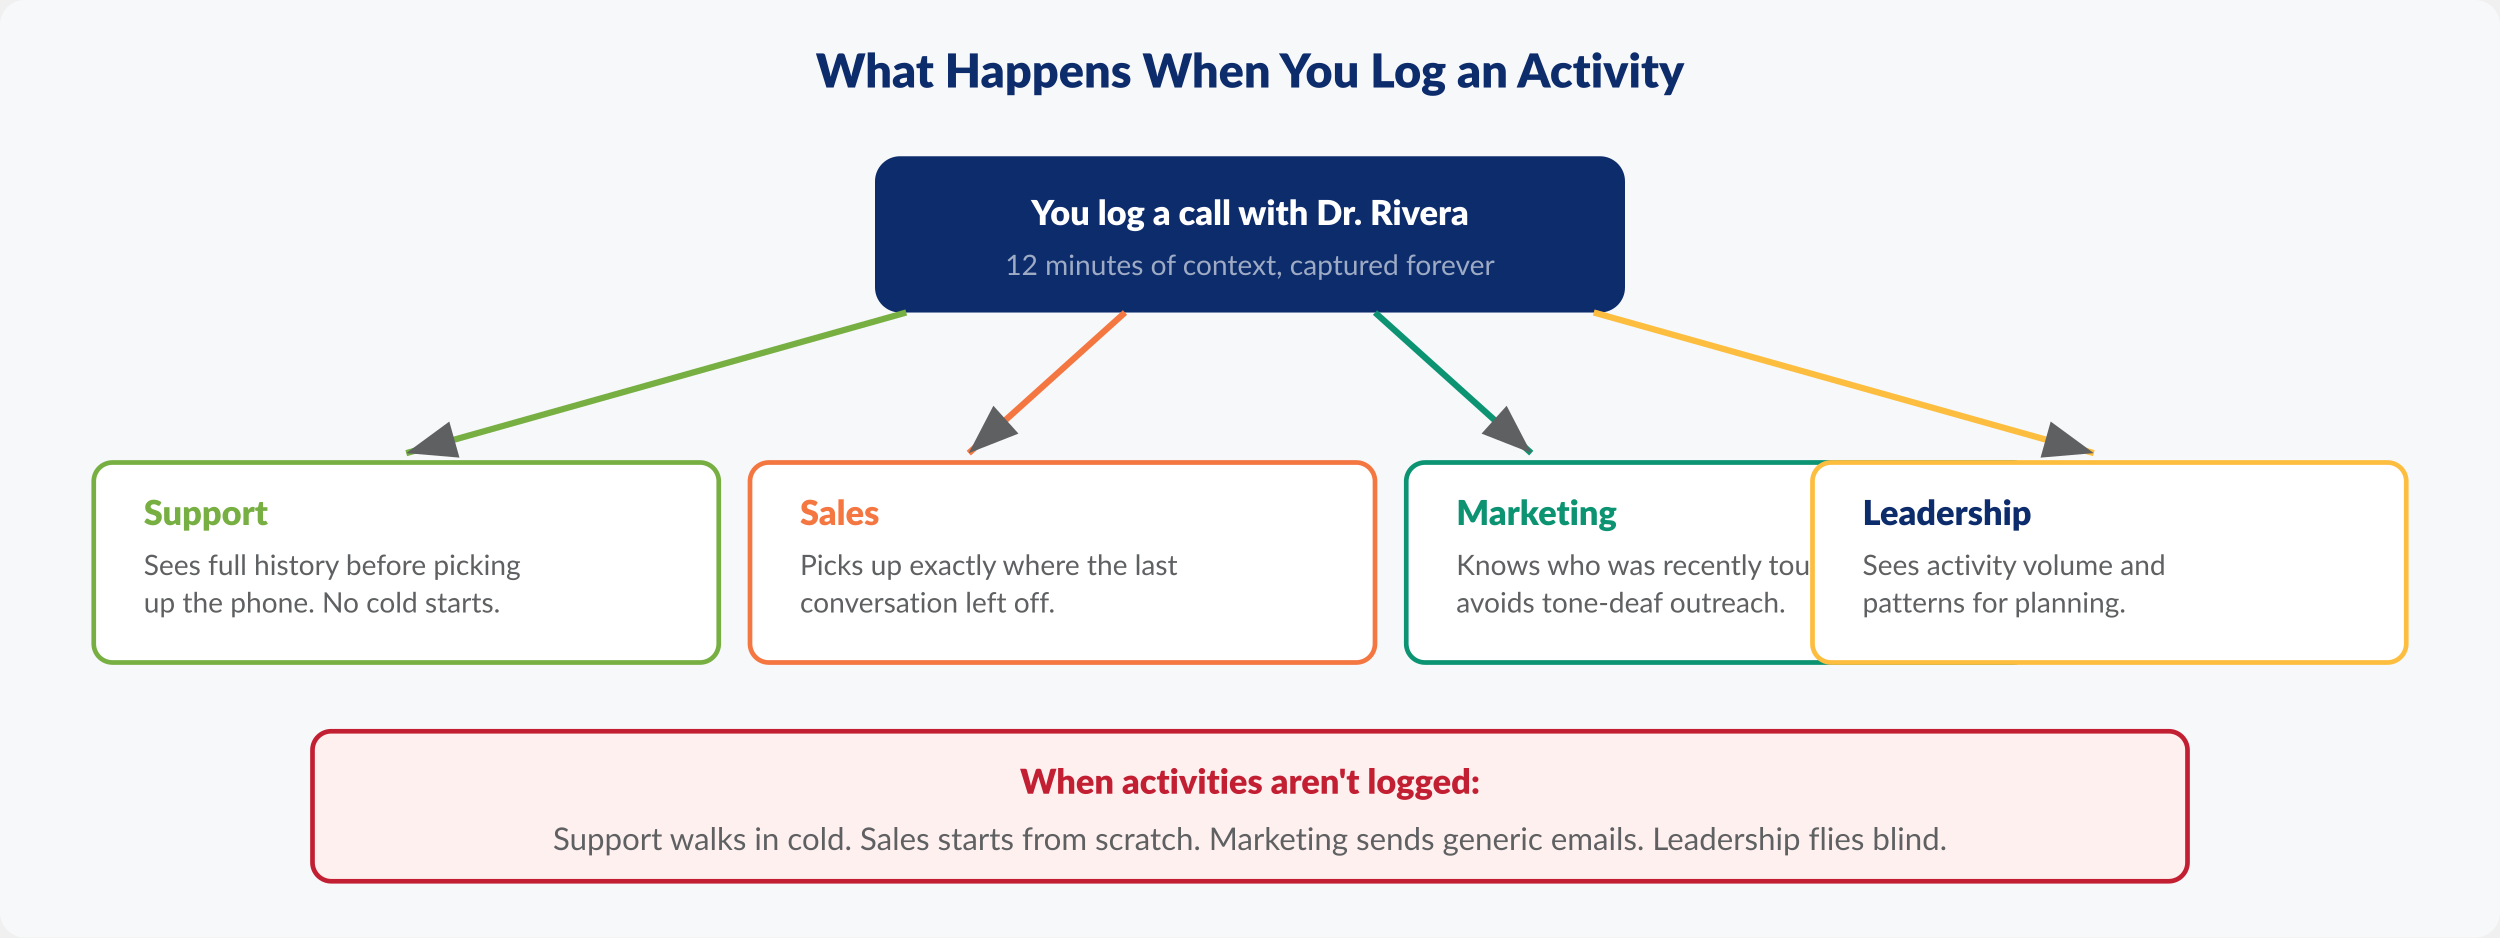
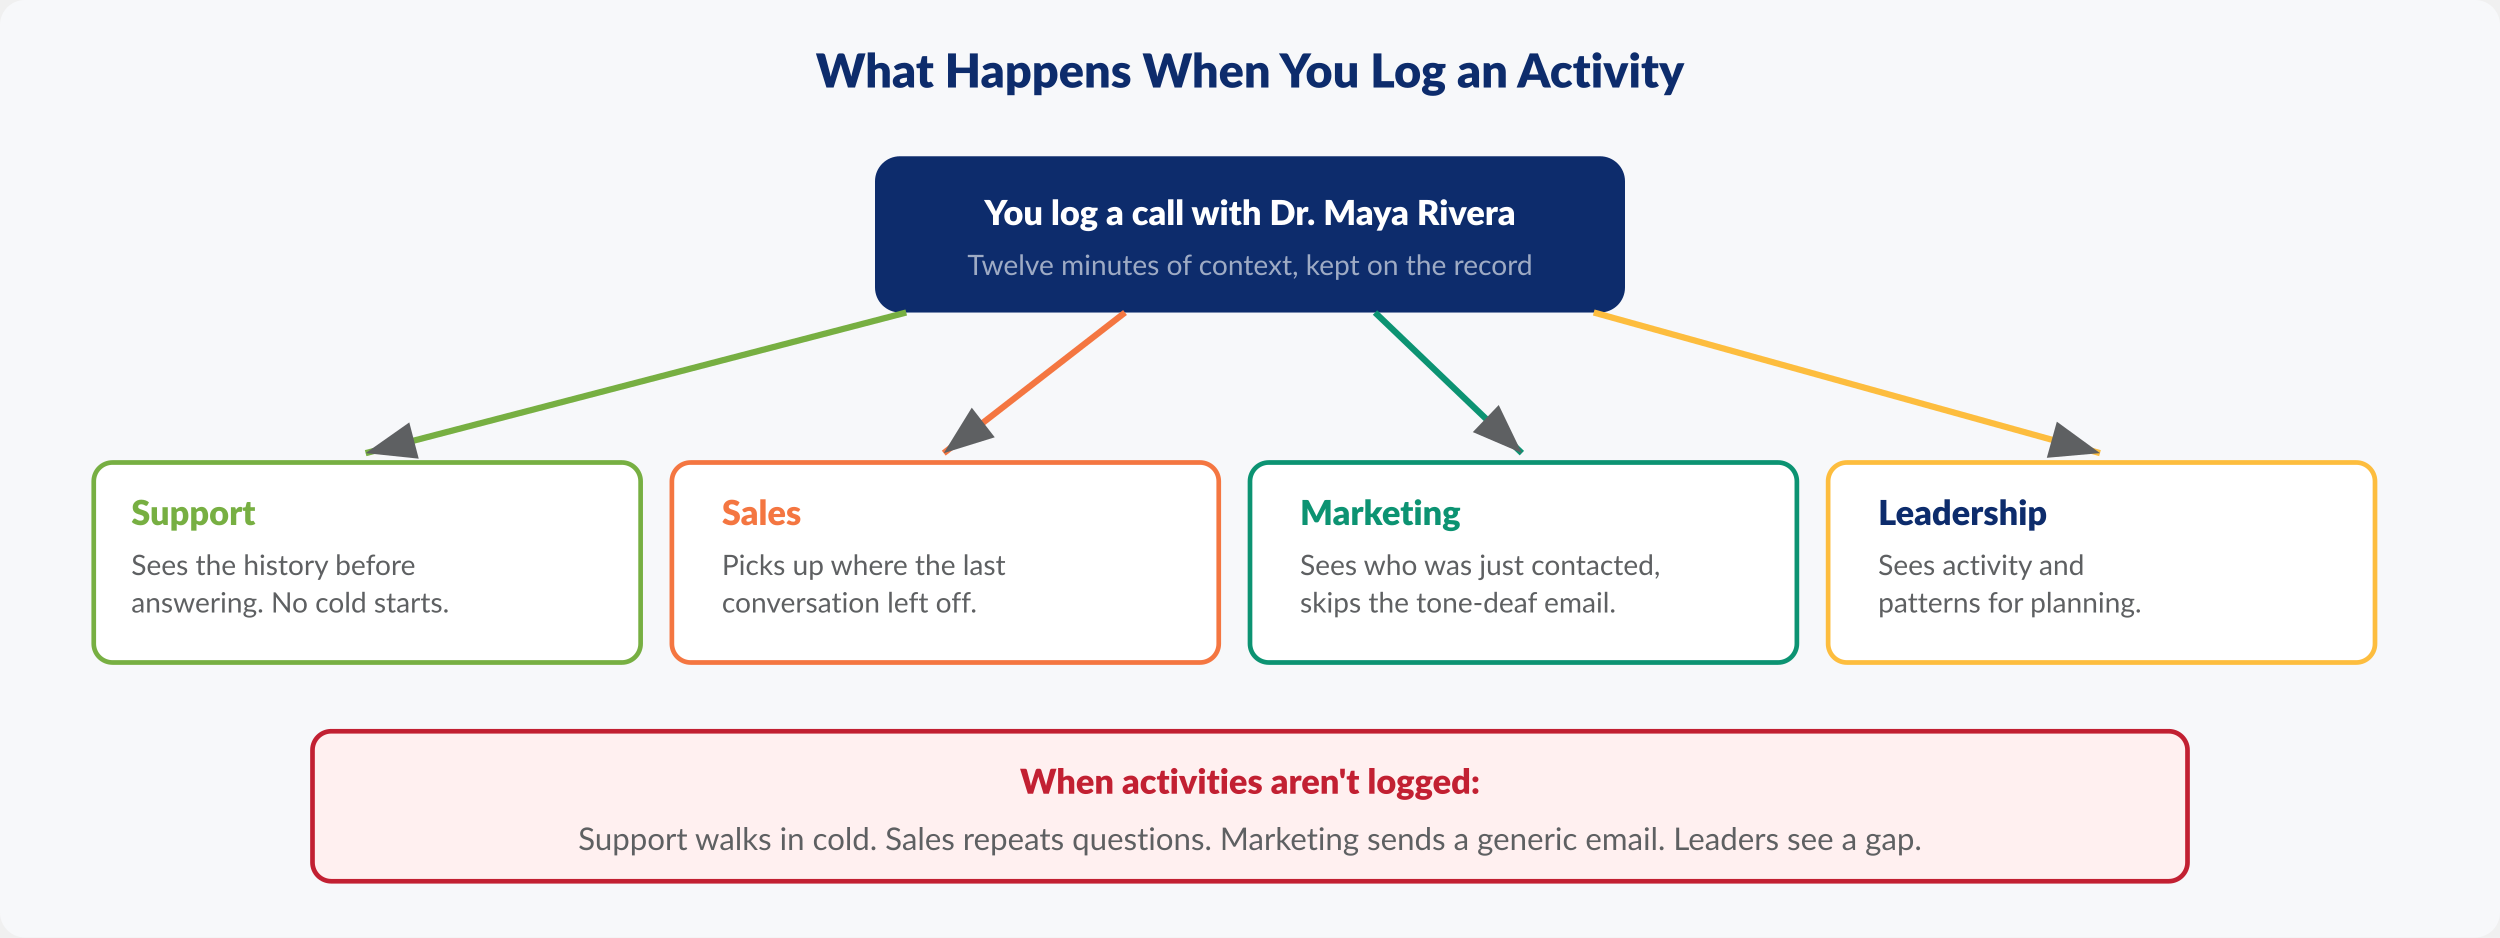
<svg xmlns="http://www.w3.org/2000/svg" viewBox="0 0 800 300" font-family="Lato, -apple-system, sans-serif">
  <rect width="800" height="300" fill="#F7F8FA" rx="8" />
  <text x="400" y="28" fill="#0D2C6C" font-size="15" font-weight="900" text-anchor="middle">What Happens When You Log an Activity</text>
  <rect x="280" y="50" width="240" height="50" fill="#0D2C6C" rx="8" />
-   <text x="400" y="72" fill="#fff" font-size="11" font-weight="900" text-anchor="middle">You log a call with Dr. Rivera</text>
-   <text x="400" y="88" fill="rgba(255,255,255,0.6)" font-size="9" text-anchor="middle">12 minutes of context, captured forever</text>
-   <line x1="290" y1="100" x2="130" y2="145" stroke="#77AF42" stroke-width="2" marker-end="url(#batchArr)" />
-   <line x1="360" y1="100" x2="310" y2="145" stroke="#F47641" stroke-width="2" marker-end="url(#batchArr)" />
-   <line x1="440" y1="100" x2="490" y2="145" stroke="#0C9372" stroke-width="2" marker-end="url(#batchArr)" />
-   <line x1="510" y1="100" x2="670" y2="145" stroke="#FDBD3E" stroke-width="2" marker-end="url(#batchArr)" />
-   <rect x="30" y="148" width="200" height="64" rx="6" fill="#fff" stroke="#77AF42" stroke-width="1.5" />
-   <text x="46" y="168" fill="#77AF42" font-size="11" font-weight="900">Support</text>
-   <text x="46" y="184" fill="#5E6062" font-size="9">Sees full history before picking</text>
-   <text x="46" y="196" fill="#5E6062" font-size="9">up the phone. No cold starts.</text>
-   <rect x="240" y="148" width="200" height="64" rx="6" fill="#fff" stroke="#F47641" stroke-width="1.5" />
-   <text x="256" y="168" fill="#F47641" font-size="11" font-weight="900">Sales</text>
-   <text x="256" y="184" fill="#5E6062" font-size="9">Picks up exactly where the last</text>
-   <text x="256" y="196" fill="#5E6062" font-size="9">conversation left off.</text>
-   <rect x="450" y="148" width="200" height="64" rx="6" fill="#fff" stroke="#0C9372" stroke-width="1.5" />
-   <text x="466" y="168" fill="#0C9372" font-size="11" font-weight="900">Marketing</text>
-   <text x="466" y="184" fill="#5E6062" font-size="9">Knows who was recently touched,</text>
-   <text x="466" y="196" fill="#5E6062" font-size="9">avoids tone-deaf outreach.</text>
-   <rect x="580" y="148" width="190" height="64" rx="6" fill="#fff" stroke="#FDBD3E" stroke-width="1.5" />
-   <text x="596" y="168" fill="#0D2C6C" font-size="11" font-weight="900">Leadership</text>
-   <text x="596" y="184" fill="#5E6062" font-size="9">Sees activity volume and</text>
-   <text x="596" y="196" fill="#5E6062" font-size="9">patterns for planning.</text>
+   <text x="400" y="72" fill="#fff" font-size="11" font-weight="900" text-anchor="middle">You log a call with Dr. Maya Rivera</text>
+   <text x="400" y="88" fill="rgba(255,255,255,0.6)" font-size="9" text-anchor="middle">Twelve minutes of context, kept on the record</text>
+   <line x1="290" y1="100" x2="117" y2="145" stroke="#77AF42" stroke-width="2" marker-end="url(#batchArr)" />
+   <line x1="360" y1="100" x2="302" y2="145" stroke="#F47641" stroke-width="2" marker-end="url(#batchArr)" />
+   <line x1="440" y1="100" x2="487" y2="145" stroke="#0C9372" stroke-width="2" marker-end="url(#batchArr)" />
+   <line x1="510" y1="100" x2="672" y2="145" stroke="#FDBD3E" stroke-width="2" marker-end="url(#batchArr)" />
+   <rect x="30" y="148" width="175" height="64" rx="6" fill="#fff" stroke="#77AF42" stroke-width="1.5" />
+   <text x="42" y="168" fill="#77AF42" font-size="11" font-weight="900">Support</text>
+   <text x="42" y="184" fill="#5E6062" font-size="9">Sees the history before</text>
+   <text x="42" y="196" fill="#5E6062" font-size="9">answering. No cold starts.</text>
+   <rect x="215" y="148" width="175" height="64" rx="6" fill="#fff" stroke="#F47641" stroke-width="1.5" />
+   <text x="231" y="168" fill="#F47641" font-size="11" font-weight="900">Sales</text>
+   <text x="231" y="184" fill="#5E6062" font-size="9">Picks up where the last</text>
+   <text x="231" y="196" fill="#5E6062" font-size="9">conversation left off.</text>
+   <rect x="400" y="148" width="175" height="64" rx="6" fill="#fff" stroke="#0C9372" stroke-width="1.5" />
+   <text x="416" y="168" fill="#0C9372" font-size="11" font-weight="900">Marketing</text>
+   <text x="416" y="184" fill="#5E6062" font-size="9">Sees who was just contacted,</text>
+   <text x="416" y="196" fill="#5E6062" font-size="9">skips the tone-deaf email.</text>
+   <rect x="585" y="148" width="175" height="64" rx="6" fill="#fff" stroke="#FDBD3E" stroke-width="1.5" />
+   <text x="601" y="168" fill="#0D2C6C" font-size="11" font-weight="900">Leadership</text>
+   <text x="601" y="184" fill="#5E6062" font-size="9">Sees activity and</text>
+   <text x="601" y="196" fill="#5E6062" font-size="9">patterns for planning.</text>
  <rect x="100" y="234" width="600" height="48" rx="6" fill="#FFF0F0" stroke="#C22032" stroke-width="1.5" />
  <text x="400" y="254" fill="#C22032" font-size="11" font-weight="900" text-anchor="middle">When activities aren't logged:</text>
-   <text x="400" y="272" fill="#5E6062" font-size="10" text-anchor="middle">Support walks in cold. Sales starts from scratch. Marketing sends generic emails. Leadership flies blind.</text>
+   <text x="400" y="272" fill="#5E6062" font-size="10" text-anchor="middle">Support walks in cold. Sales repeats questions. Marketing sends a generic email. Leaders see a gap.</text>
  <defs>
    <marker id="batchArr" markerWidth="8" markerHeight="6" refX="8" refY="3" orient="auto">
      <polygon points="0 0, 8 3, 0 6" fill="#5E6062" />
    </marker>
  </defs>
</svg>
